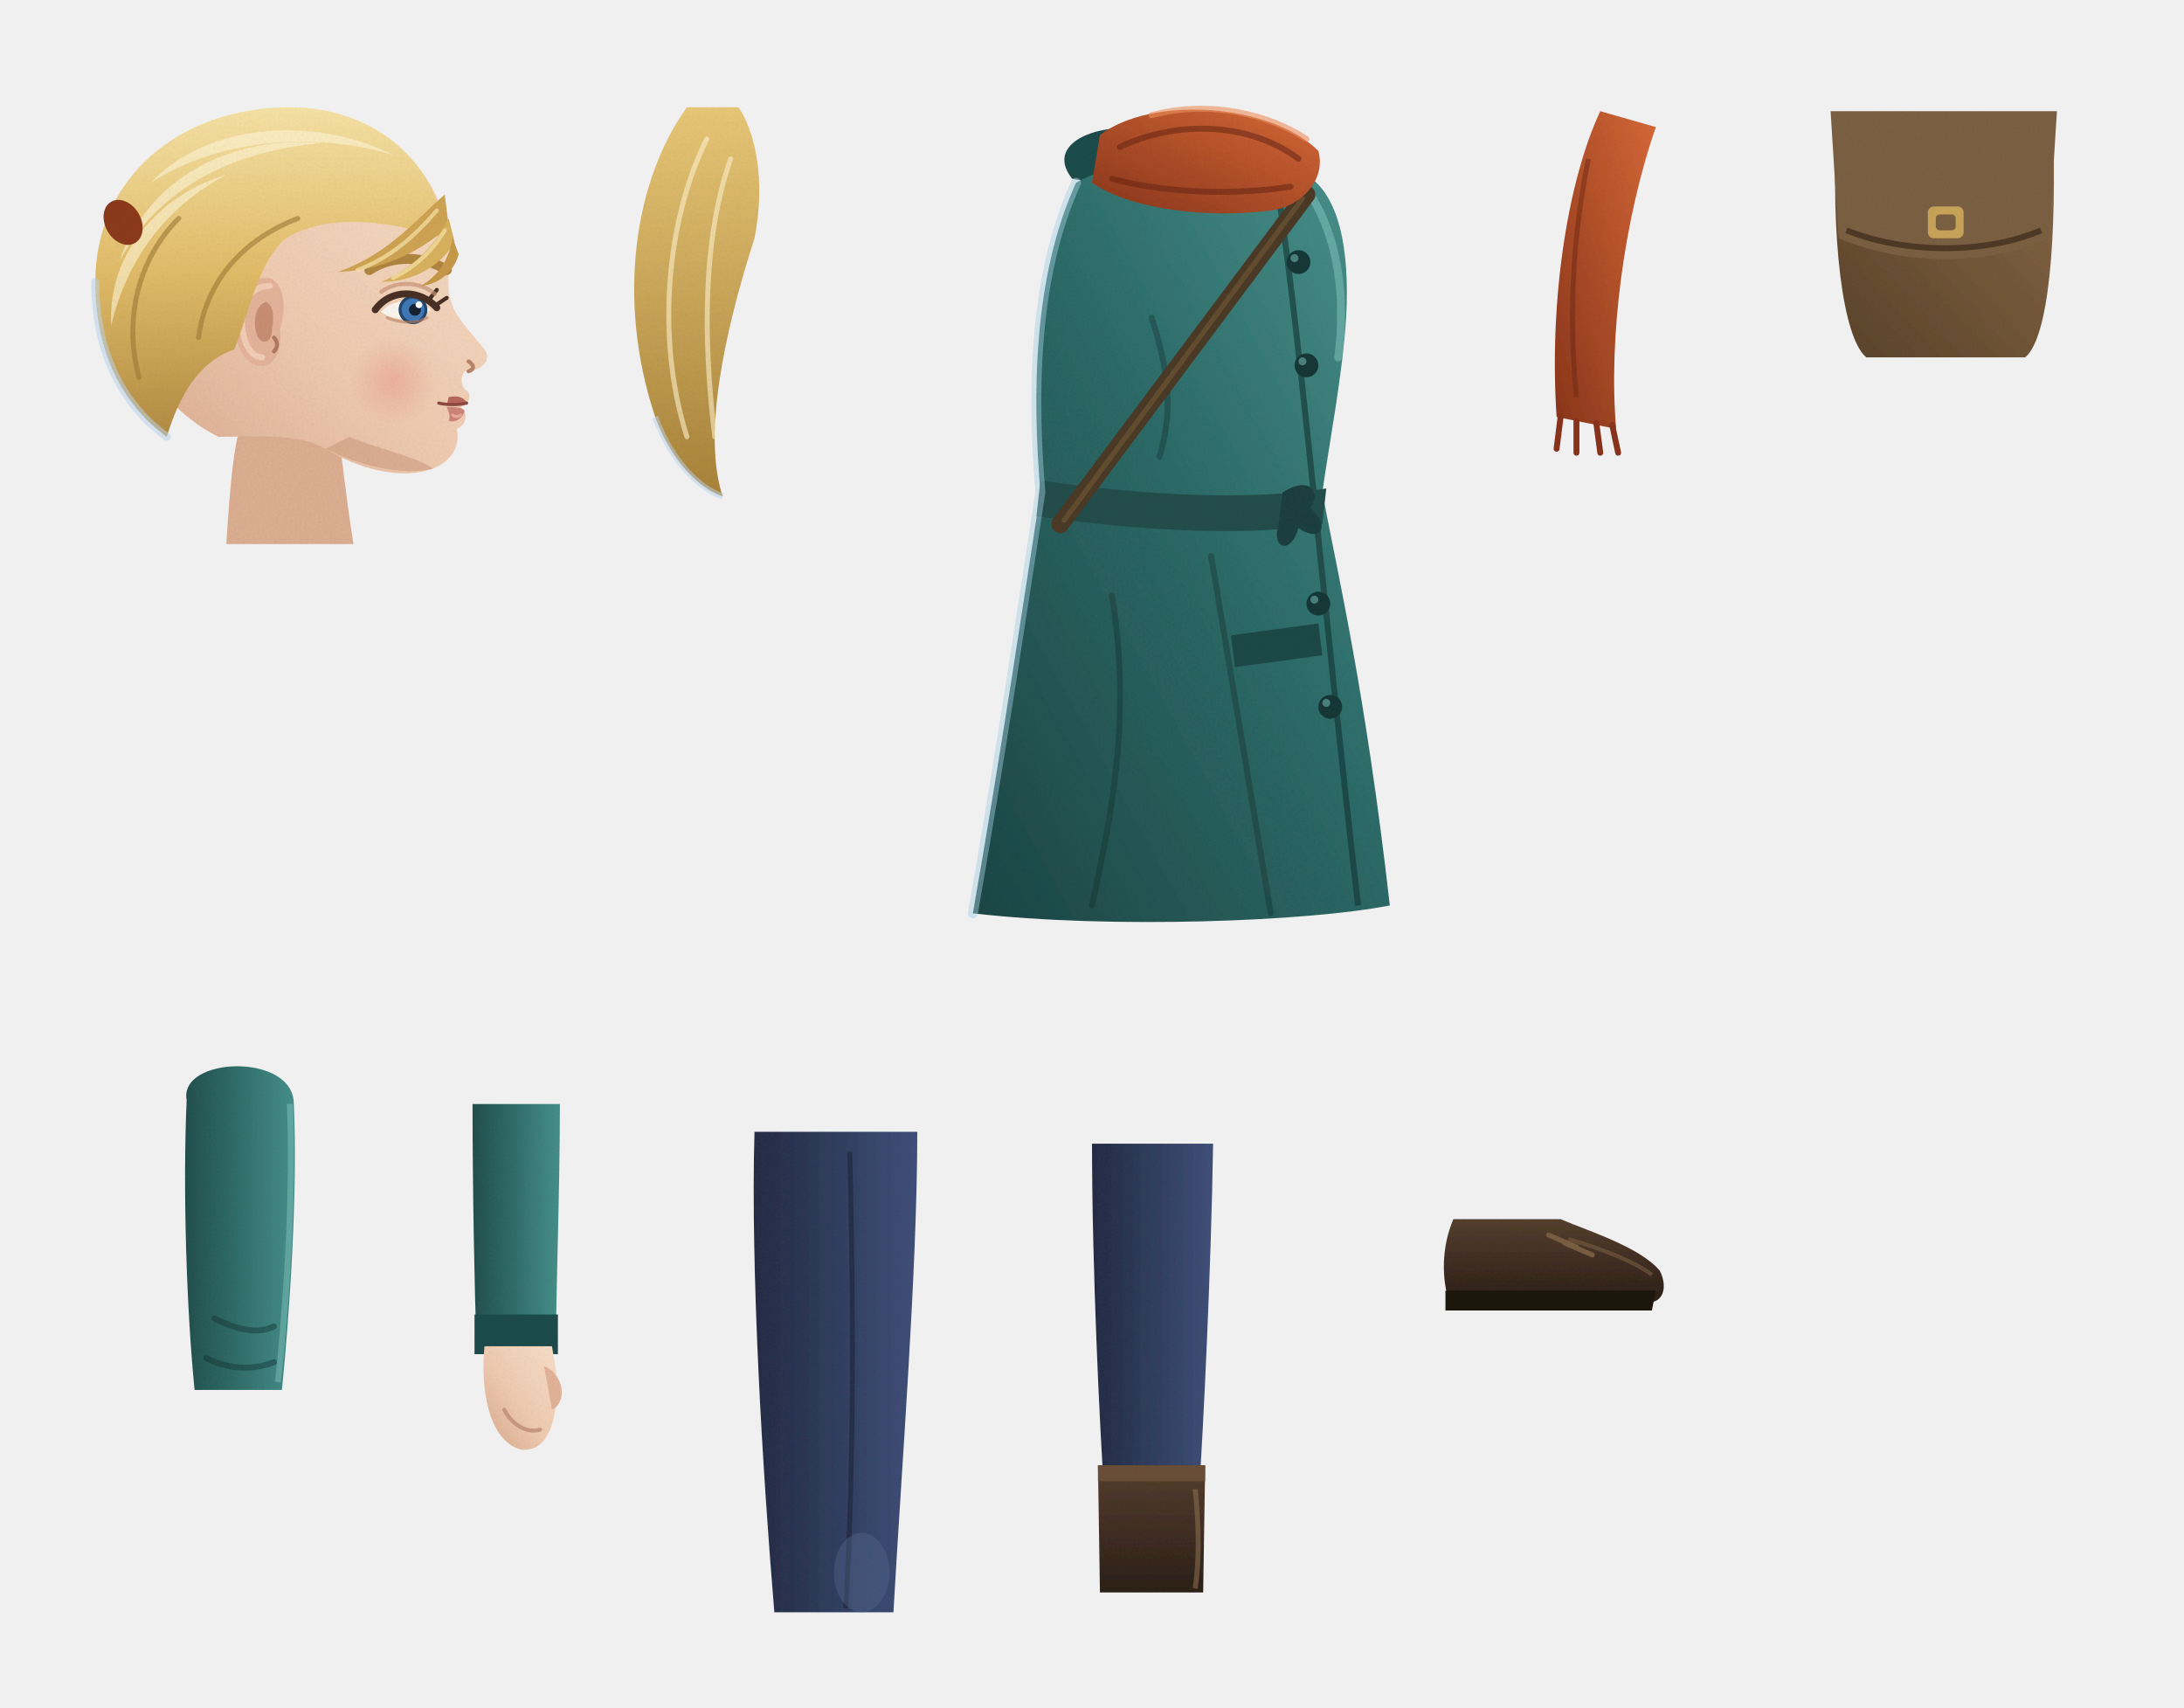
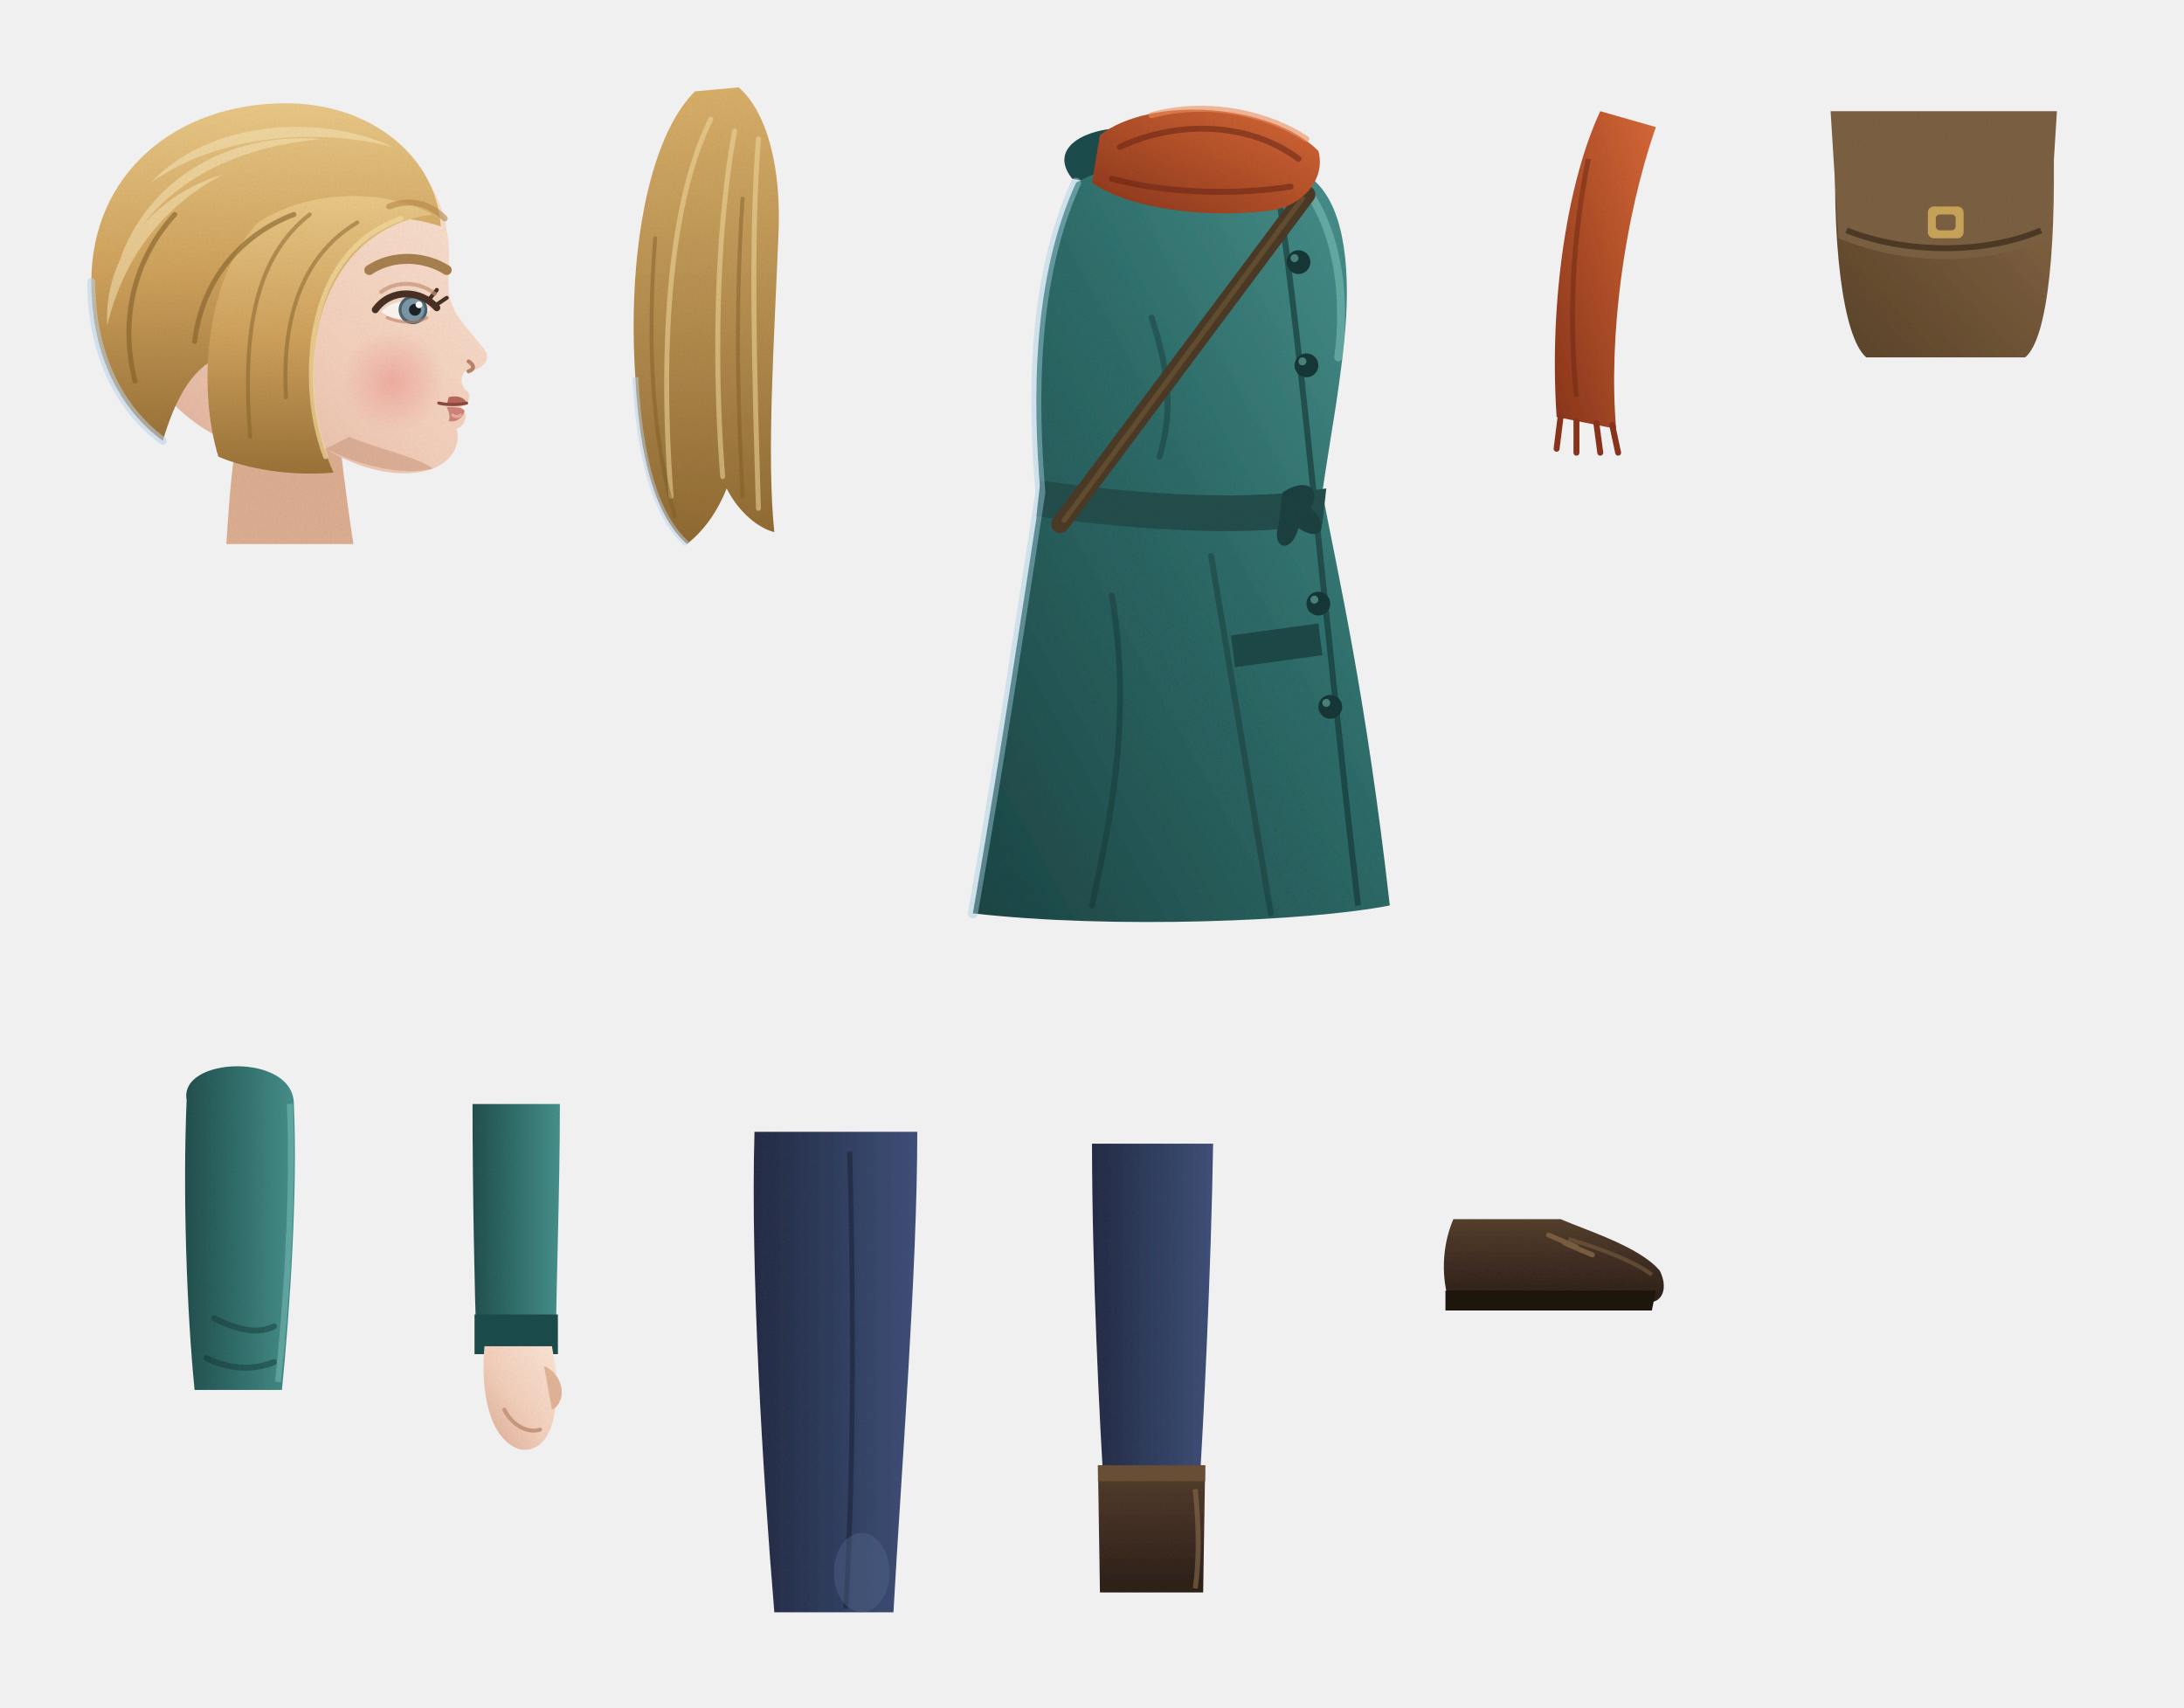
<svg xmlns="http://www.w3.org/2000/svg" width="1100" height="860" viewBox="0 0 1100 860">
  <defs>
    <filter id="grain" x="-10%" y="-10%" width="120%" height="120%">
      <feTurbulence type="fractalNoise" baseFrequency="0.85" numOctaves="2" seed="4" result="noise" />
      <feColorMatrix in="noise" type="saturate" values="0" result="mono" />
      <feComponentTransfer in="mono" result="faint">
        <feFuncA type="table" tableValues="0 0.16" />
      </feComponentTransfer>
      <feComposite in="faint" in2="SourceGraphic" operator="in" result="grain_on_shape" />
      <feBlend in="grain_on_shape" in2="SourceGraphic" mode="multiply" />
    </filter>
    <linearGradient id="skin" x1="1" y1="0" x2="0" y2="1">
-       <stop offset="0" stop-color="#f8dfca" />
-       <stop offset="0.55" stop-color="#efcbb0" />
-       <stop offset="1" stop-color="#d9a98c" />
+       <stop offset="0" stop-color="#fbe5d6" />
+       <stop offset="0.55" stop-color="#f3cfbb" />
+       <stop offset="1" stop-color="#dcab94" />
    </linearGradient>
    <linearGradient id="hair" x1="0" y1="0" x2="0" y2="1">
-       <stop offset="0" stop-color="#f7e3a6" />
-       <stop offset="0.5" stop-color="#e2bd69" />
-       <stop offset="1" stop-color="#b48c43" />
+       <stop offset="0" stop-color="#e9c887" />
+       <stop offset="0.5" stop-color="#cfa25c" />
+       <stop offset="1" stop-color="#9a7238" />
    </linearGradient>
    <linearGradient id="ponytail" x1="0" y1="0" x2="0" y2="1">
-       <stop offset="0" stop-color="#e9c878" />
-       <stop offset="1" stop-color="#a98339" />
+       <stop offset="0" stop-color="#d9b06a" />
+       <stop offset="1" stop-color="#8f6a33" />
    </linearGradient>
    <linearGradient id="coat" x1="1" y1="0" x2="0" y2="1">
      <stop offset="0" stop-color="#4b9590" />
      <stop offset="0.45" stop-color="#2f6c69" />
      <stop offset="1" stop-color="#1b4544" />
    </linearGradient>
    <linearGradient id="sleeve" x1="1" y1="0" x2="0" y2="0">
      <stop offset="0" stop-color="#46908b" />
      <stop offset="1" stop-color="#22504e" />
    </linearGradient>
    <linearGradient id="scarf" x1="1" y1="0" x2="0" y2="1">
      <stop offset="0" stop-color="#d8693a" />
      <stop offset="1" stop-color="#8a361a" />
    </linearGradient>
    <linearGradient id="jeans" x1="1" y1="0" x2="0" y2="0">
      <stop offset="0" stop-color="#40507a" />
      <stop offset="1" stop-color="#252e45" />
    </linearGradient>
    <linearGradient id="leather" x1="0" y1="0" x2="0" y2="1">
      <stop offset="0" stop-color="#55402f" />
      <stop offset="1" stop-color="#2e2017" />
    </linearGradient>
    <linearGradient id="bag" x1="1" y1="0" x2="0" y2="1">
      <stop offset="0" stop-color="#8a6a46" />
      <stop offset="1" stop-color="#5a432c" />
    </linearGradient>
    <radialGradient id="blush" cx="0.5" cy="0.5" r="0.5">
-       <stop offset="0" stop-color="#e8857a" stop-opacity="0.38" />
-       <stop offset="1" stop-color="#e8857a" stop-opacity="0" />
+       <stop offset="0" stop-color="#ec8a86" stop-opacity="0.5" />
+       <stop offset="1" stop-color="#ec8a86" stop-opacity="0" />
    </radialGradient>
  </defs>
  <g id="part_head" transform="translate(140,260)" filter="url(#grain)">
    <path d="M -26,14 C -24,-18 -22,-38 -18,-48 L 30,-48 C 32,-30 34,-12 38,14 Z" fill="#dcae92" />
    <path d="M -30,-40 C -70,-60 -88,-110 -80,-150 C -72,-192 -20,-205 20,-200 C 60,-196 84,-170 86,-136 C 87,-124 84,-114 88,-106 C 90,-100 96,-94 104,-84 C 108,-79 103,-73 94,-73 C 92,-70 92,-67 94,-64 C 98,-62 97,-57 92,-55 C 96,-52 95,-46 90,-44 C 92,-36 88,-28 78,-24 C 62,-18 40,-24 24,-34 C 10,-42 -10,-40 -30,-40 Z" fill="url(#skin)" />
    <path d="M 24,-34 C 40,-26 62,-20 78,-24 C 70,-30 50,-34 36,-40 Z" fill="#cf9d80" opacity="0.6" />
-     <circle cx="58" cy="-68" r="22" fill="url(#blush)" />
+     <circle cx="58" cy="-68" r="26" fill="url(#blush)" />
    <path d="M -4,-120 C -18,-121 -24,-108 -22,-94 C -20,-82 -14,-74 -6,-76 C 0,-78 2,-86 1,-94 C 4,-104 4,-116 -4,-120 Z" fill="#e4b49a" />
    <path d="M -4,-116 C -15,-116 -19,-106 -18,-95 C -17,-86 -13,-80 -8,-80" fill="none" stroke="#f3cdb6" stroke-width="3" stroke-linecap="round" />
    <path d="M -6,-108 C -12,-106 -13,-96 -10,-90 C -7,-86 -3,-88 -3,-94 C -2,-100 -2,-106 -6,-108 Z" fill="#c98f74" />
    <path d="M -2,-90 C 0,-88 0,-85 -2,-83" fill="none" stroke="#b27a60" stroke-width="2" stroke-linecap="round" />
    <path d="M 52,-103 C 58,-110 70,-110 77,-104 C 70,-98 58,-98 52,-103 Z" fill="#fbf6f0" />
-     <circle cx="68" cy="-104" r="6.5" fill="#3f78b8" />
-     <circle cx="68" cy="-104" r="6.5" fill="none" stroke="#24466d" stroke-width="1.5" />
-     <circle cx="69" cy="-104" r="3" fill="#162033" />
+     <circle cx="68" cy="-104" r="6.5" fill="#7d97a6" />
+     <circle cx="68" cy="-104" r="6.5" fill="none" stroke="#4d6472" stroke-width="1.5" />
+     <circle cx="69" cy="-104" r="3" fill="#1c2328" />
    <circle cx="71" cy="-106.5" r="1.7" fill="#ffffff" />
    <path d="M 49,-104 C 57,-115 72,-114 80,-105" fill="none" stroke="#4a3326" stroke-width="3.5" stroke-linecap="round" />
    <path d="M 79,-106 L 85,-110 M 76,-109 L 80,-114" stroke="#4a3326" stroke-width="2" stroke-linecap="round" />
    <path d="M 52,-113 C 60,-119 72,-118 79,-112" fill="none" stroke="#c99478" stroke-width="2" stroke-linecap="round" opacity="0.7" />
    <path d="M 55,-100 C 62,-97 70,-97 75,-100" fill="none" stroke="#b98468" stroke-width="1.5" stroke-linecap="round" opacity="0.6" />
-     <path d="M 46,-124 C 58,-132 74,-131 85,-124" fill="none" stroke="#b08640" stroke-width="5" stroke-linecap="round" />
+     <path d="M 46,-124 C 58,-132 74,-131 85,-124" fill="none" stroke="#a88050" stroke-width="5" stroke-linecap="round" />
    <path d="M 96,-78 C 99,-76 99,-74 96,-73" fill="none" stroke="#b98468" stroke-width="2" stroke-linecap="round" />
    <path d="M 86,-60 C 90,-61 94,-60 95,-57 C 92,-56 89,-56 85,-56 Z" fill="#b9675b" />
    <path d="M 85,-55 C 89,-55 93,-55 94,-53 C 93,-49 89,-47 86,-48 C 87,-50 86,-53 85,-55 Z" fill="#cf8578" />
    <path d="M 88,-51 C 89,-50 91,-50 92,-51" fill="none" stroke="#f2b3a6" stroke-width="1.5" stroke-linecap="round" opacity="0.8" />
    <path d="M 81,-57 C 85,-56 91,-56 95,-57" fill="none" stroke="#8f4a40" stroke-width="1.6" stroke-linecap="round" />
-     <path d="M 84,-140 C 82,-176 50,-206 6,-206 C -50,-206 -92,-170 -92,-118 C -92,-82 -78,-56 -56,-40 C -50,-60 -40,-78 -22,-84 C -14,-104 -10,-128 4,-140 C 24,-152 52,-150 84,-140 Z" fill="url(#hair)" />
-     <path d="M 84,-162 C 70,-150 56,-132 30,-123 C 52,-124 70,-132 86,-146 Z" fill="#cfa452" />
-     <path d="M 86,-150 C 80,-138 70,-126 52,-118 C 68,-118 82,-126 89,-138 Z" fill="#d9b25e" />
-     <path d="M 88,-140 C 86,-130 82,-122 72,-116 C 82,-117 89,-124 91,-132 Z" fill="#c79a4a" />
-     <path d="M 80,-154 C 68,-140 56,-130 40,-124 M 84,-144 C 78,-134 70,-126 58,-120" fill="none" stroke="#f7e3a6" stroke-width="2" stroke-linecap="round" opacity="0.75" />
-     <path d="M -64,-168 C -36,-198 18,-202 58,-182 C 18,-194 -30,-190 -64,-168 Z M -80,-128 C -66,-170 -24,-192 22,-188 C -22,-184 -60,-166 -80,-128 Z M -84,-96 C -86,-132 -60,-162 -26,-172 C -56,-156 -76,-130 -84,-96 Z" fill="#fff6d8" opacity="0.6" />
-     <path d="M -70,-70 C -78,-100 -70,-130 -50,-150 M -40,-90 C -36,-120 -16,-140 10,-150" fill="none" stroke="#9e7a35" stroke-width="2.5" stroke-linecap="round" opacity="0.6" />
-     <path d="M -92,-118 C -92,-82 -78,-56 -56,-40" fill="none" stroke="#bcd6ef" stroke-width="4" stroke-linecap="round" opacity="0.55" />
-     <ellipse cx="-78" cy="-148" rx="9" ry="12" fill="#8c3a1d" transform="rotate(-30 -78 -148)" />
+     <path d="M 82,-146 C 80,-180 48,-208 4,-208 C -52,-208 -94,-172 -94,-118 C -94,-82 -80,-54 -58,-38 C -52,-58 -44,-74 -30,-80 C -22,-104 -6,-134 24,-146 C 42,-152 64,-152 82,-146 Z" fill="url(#hair)" />
+     <path d="M 78,-152 C 46,-148 26,-124 20,-94 C 15,-68 18,-44 28,-22 C 6,-20 -16,-24 -30,-30 C -40,-62 -38,-118 -10,-148 C 18,-166 56,-164 78,-152 Z" fill="url(#hair)" />
+     <path d="M 62,-150 C 34,-140 22,-116 18,-90 C 15,-66 18,-46 24,-30" fill="none" stroke="#f3dca0" stroke-width="2.5" stroke-linecap="round" opacity="0.7" />
+     <path d="M 40,-148 C 10,-130 2,-96 4,-60 M 16,-152 C -12,-130 -18,-92 -14,-40" fill="none" stroke="#84612c" stroke-width="2" stroke-linecap="round" opacity="0.5" />
+     <path d="M 84,-150 C 76,-158 66,-160 56,-156" fill="none" stroke="#b8894a" stroke-width="3" stroke-linecap="round" opacity="0.6" />
+     <path d="M -64,-168 C -36,-198 18,-204 58,-186 C 18,-196 -30,-192 -64,-168 Z M -80,-128 C -66,-170 -24,-194 22,-190 C -22,-186 -60,-168 -80,-128 Z M -86,-96 C -88,-132 -62,-162 -28,-172 C -58,-156 -78,-130 -86,-96 Z" fill="#f8e6b8" opacity="0.55" />
+     <path d="M -72,-68 C -80,-100 -72,-130 -52,-152 M -42,-88 C -38,-120 -18,-142 8,-152" fill="none" stroke="#84612c" stroke-width="2.5" stroke-linecap="round" opacity="0.6" />
+     <path d="M -94,-118 C -94,-82 -80,-54 -58,-38" fill="none" stroke="#bcd6ef" stroke-width="4" stroke-linecap="round" opacity="0.55" />
  </g>
  <g id="part_ponytail" transform="translate(360,60)" filter="url(#grain)">
-     <path d="M -14,-6 C -40,30 -50,90 -30,150 C -22,172 -8,186 4,190 C -6,160 4,110 20,60 C 26,30 20,6 12,-6 Z" fill="url(#ponytail)" />
-     <path d="M -4,10 C -24,50 -30,110 -14,160 M 8,20 C -6,60 -6,110 0,160" fill="none" stroke="#fff3cf" stroke-width="2.5" stroke-linecap="round" opacity="0.6" />
-     <path d="M -30,150 C -22,172 -8,186 4,190" fill="none" stroke="#bcd6ef" stroke-width="3" opacity="0.5" />
+     <path d="M -10,-14 C -34,10 -44,70 -40,130 C -38,170 -30,200 -14,214 C -4,206 2,196 6,186 C 12,198 22,206 30,208 C 26,170 30,110 32,60 C 34,24 26,-4 12,-16 Z" fill="url(#ponytail)" />
+     <path d="M -2,0 C -22,40 -28,110 -22,190 M 10,6 C 0,60 0,130 4,180 M 22,10 C 18,60 20,130 22,196" fill="none" stroke="#f3dca0" stroke-width="2.5" stroke-linecap="round" opacity="0.55" />
+     <path d="M -30,60 C -34,110 -32,160 -20,200 M 14,40 C 10,100 12,150 14,190" fill="none" stroke="#7e5a28" stroke-width="2" stroke-linecap="round" opacity="0.45" />
+     <path d="M -40,130 C -38,170 -30,200 -14,214" fill="none" stroke="#bcd6ef" stroke-width="3" opacity="0.5" />
  </g>
  <g id="part_torso" transform="translate(600,360)" filter="url(#grain)">
    <path d="M -60,-270 C -76,-290 -40,-302 -10,-292 C 10,-286 0,-270 -20,-262 Z" fill="#1f4c4b" />
    <path d="M -58,-268 C -30,-284 30,-286 58,-272 C 74,-262 80,-236 78,-200 C 76,-170 70,-140 66,-112 C 74,-70 88,-10 100,96 C 60,104 -40,108 -110,100 C -96,20 -84,-60 -76,-112 C -80,-160 -80,-220 -58,-268 Z" fill="url(#coat)" />
    <path d="M 44,-262 C 56,-180 66,-60 84,96" fill="none" stroke="#123332" stroke-width="3" opacity="0.6" />
    <path d="M -76,-118 C -20,-110 30,-108 68,-114 L 66,-96 C 30,-90 -20,-92 -78,-100 Z" fill="#214d4c" />
    <path d="M 46,-112 C 58,-120 66,-114 60,-104 C 70,-96 66,-86 54,-94 C 50,-80 40,-84 44,-96 Z" fill="#1b4140" />
    <g fill="#163837">
      <circle cx="54" cy="-228" r="6" />
      <circle cx="58" cy="-176" r="6" />
      <circle cx="64" cy="-56" r="6" />
      <circle cx="70" cy="-4" r="6" />
    </g>
    <g fill="#6fb3ad" opacity="0.6">
      <circle cx="52" cy="-230" r="2" />
      <circle cx="56" cy="-178" r="2" />
      <circle cx="62" cy="-58" r="2" />
      <circle cx="68" cy="-6" r="2" />
    </g>
    <path d="M 20,-40 L 64,-46 L 66,-30 L 22,-24 Z" fill="#1d4847" />
    <path d="M -40,-60 C -30,0 -40,50 -50,96 M 10,-80 C 20,-20 30,40 40,100 M -20,-200 C -10,-170 -10,-150 -16,-130" fill="none" stroke="#0f2a29" stroke-width="3" opacity="0.35" stroke-linecap="round" />
    <path d="M 60,-262 C 74,-240 78,-210 74,-180" fill="none" stroke="#8fd0c8" stroke-width="4" opacity="0.45" stroke-linecap="round" />
    <path d="M -58,-268 C -80,-220 -80,-160 -76,-112 C -84,-60 -96,20 -110,100" fill="none" stroke="#a9d3e6" stroke-width="5" opacity="0.45" stroke-linecap="round" />
    <path d="M 58,-262 L -66,-96" stroke="#4b3a27" stroke-width="9" stroke-linecap="round" />
    <path d="M 56,-260 L -64,-98" stroke="#6e5638" stroke-width="2.5" stroke-linecap="round" opacity="0.7" />
    <path d="M -46,-292 C -20,-312 40,-308 64,-284 C 68,-270 56,-256 40,-254 C 10,-250 -30,-254 -50,-268 Z" fill="url(#scarf)" />
    <path d="M -36,-286 C -6,-300 30,-298 54,-280 M -40,-270 C -10,-262 24,-262 50,-266" fill="none" stroke="#6e2a14" stroke-width="3" opacity="0.6" stroke-linecap="round" />
    <path d="M -20,-302 C 10,-310 40,-302 58,-290" fill="none" stroke="#f0915e" stroke-width="3" opacity="0.6" stroke-linecap="round" />
  </g>
  <g id="part_scarf_tail" transform="translate(820,60)" filter="url(#grain)">
    <path d="M -14,-4 C -30,30 -40,90 -36,150 L -6,156 C -10,110 -2,50 14,4 Z" fill="url(#scarf)" />
    <path d="M -34,150 L -36,166 M -26,152 L -26,168 M -16,153 L -14,168 M -8,154 L -5,168" stroke="#8a361a" stroke-width="3" stroke-linecap="round" />
    <path d="M -20,20 C -28,60 -30,100 -26,140" fill="none" stroke="#6e2a14" stroke-width="2.5" opacity="0.5" />
  </g>
  <g id="part_bag" transform="translate(980,60)" filter="url(#grain)">
    <path d="M -55,0 C -58,60 -52,110 -40,120 L 40,120 C 52,110 56,60 54,0 Z" fill="url(#bag)" />
    <path d="M -58,-4 L 56,-4 L 52,60 C 20,74 -20,74 -54,60 Z" fill="#7c6143" />
    <path d="M -50,56 C -20,68 20,68 48,56" fill="none" stroke="#4e3a26" stroke-width="3" />
    <rect x="-9" y="44" width="18" height="16" rx="3" fill="#c9a45a" />
    <rect x="-5" y="48" width="10" height="8" rx="2" fill="#7c6143" />
  </g>
  <g id="part_upper_arm" transform="translate(120,560)" filter="url(#grain)">
    <path d="M -26,-6 C -30,-28 28,-30 28,-4 C 30,40 26,100 22,140 L -22,140 C -26,100 -28,40 -26,-6 Z" fill="url(#sleeve)" />
    <path d="M -12,104 C 0,110 10,112 18,108 M -16,124 C -4,130 8,130 18,126" fill="none" stroke="#123332" stroke-width="3" opacity="0.45" stroke-linecap="round" />
    <path d="M 26,-4 C 28,40 24,100 20,136" fill="none" stroke="#8fd0c8" stroke-width="3" opacity="0.4" />
  </g>
  <g id="part_forearm" transform="translate(260,560)" filter="url(#grain)">
    <path d="M -22,-4 L 22,-4 C 22,40 20,90 20,118 L -20,118 C -21,90 -22,40 -22,-4 Z" fill="url(#sleeve)" />
    <path d="M -21,102 L 21,102 L 21,122 L -21,122 Z" fill="#1f4c4b" />
    <path d="M -16,118 C -18,140 -14,165 2,170 C 16,172 22,155 20,130 L 18,118 Z" fill="url(#skin)" />
    <path d="M 14,128 C 24,132 26,146 18,150 Z" fill="#e2b498" />
    <path d="M -6,150 C -2,158 6,162 12,160" fill="none" stroke="#c99a80" stroke-width="2" stroke-linecap="round" />
  </g>
  <g id="part_thigh" transform="translate(420,580)" filter="url(#grain)">
    <path d="M -40,-10 C -42,60 -36,160 -30,232 L 30,232 C 34,160 42,60 42,-10 Z" fill="url(#jeans)" />
    <path d="M 8,0 C 10,80 10,160 6,230" fill="none" stroke="#1a2030" stroke-width="2.5" opacity="0.5" />
    <ellipse cx="14" cy="212" rx="14" ry="20" fill="#5a6c96" opacity="0.35" />
  </g>
  <g id="part_shin" transform="translate(580,580)" filter="url(#grain)">
    <path d="M -30,-4 L 31,-4 C 30,60 26,140 24,170 L -24,170 C -26,140 -30,60 -30,-4 Z" fill="url(#jeans)" />
    <path d="M -27,158 L 27,158 L 26,222 L -26,222 Z" fill="url(#leather)" />
    <path d="M -27,158 L 27,158 L 27,166 L -27,166 Z" fill="#6b5039" />
    <path d="M 22,170 C 24,190 24,206 22,220" fill="none" stroke="#8a6c50" stroke-width="2.5" opacity="0.6" />
  </g>
  <g id="part_boot" transform="translate(760,620)" filter="url(#grain)">
    <path d="M -28,-6 L 26,-6 C 40,0 66,8 76,20 C 80,28 78,36 70,36 L -30,36 C -34,24 -34,8 -28,-6 Z" fill="url(#leather)" />
    <path d="M -32,30 L 74,30 L 72,40 L -32,40 Z" fill="#1c140e" />
    <path d="M 20,2 L 34,8 M 28,6 L 42,12" stroke="#7a5d42" stroke-width="2.5" stroke-linecap="round" />
    <path d="M 30,4 C 50,10 64,16 72,22" fill="none" stroke="#7a5d42" stroke-width="2" opacity="0.6" />
  </g>
</svg>
